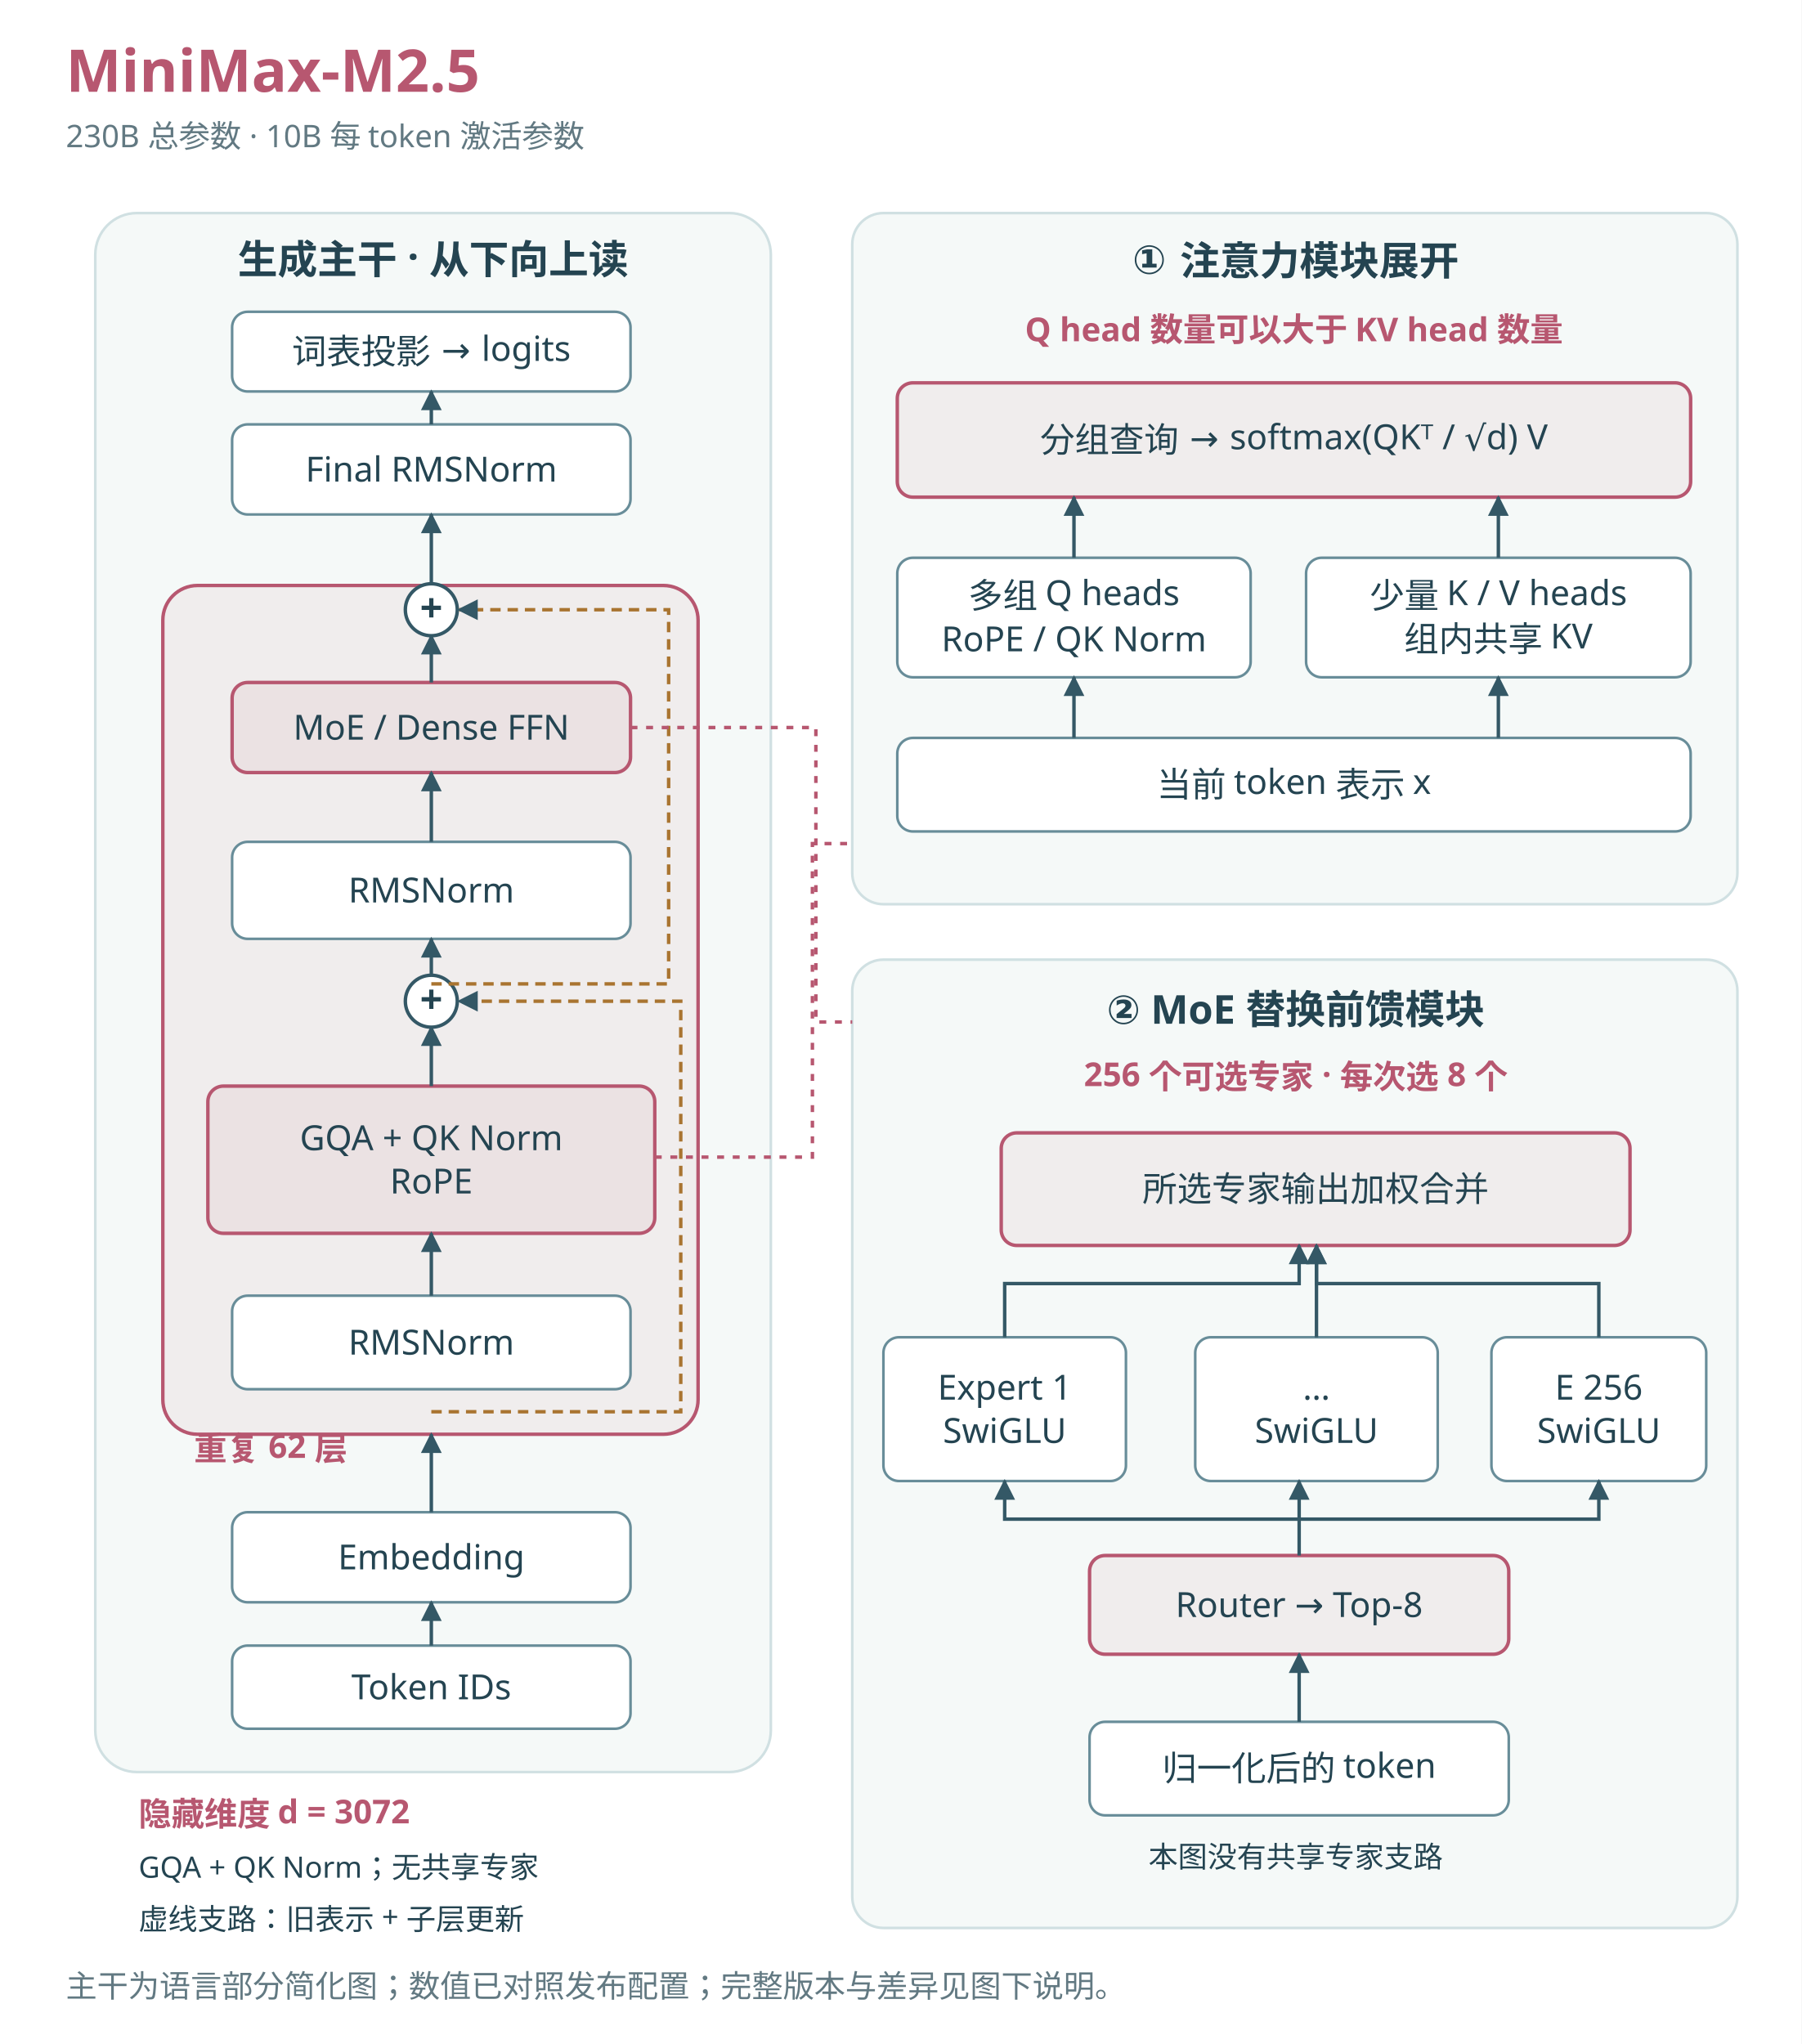
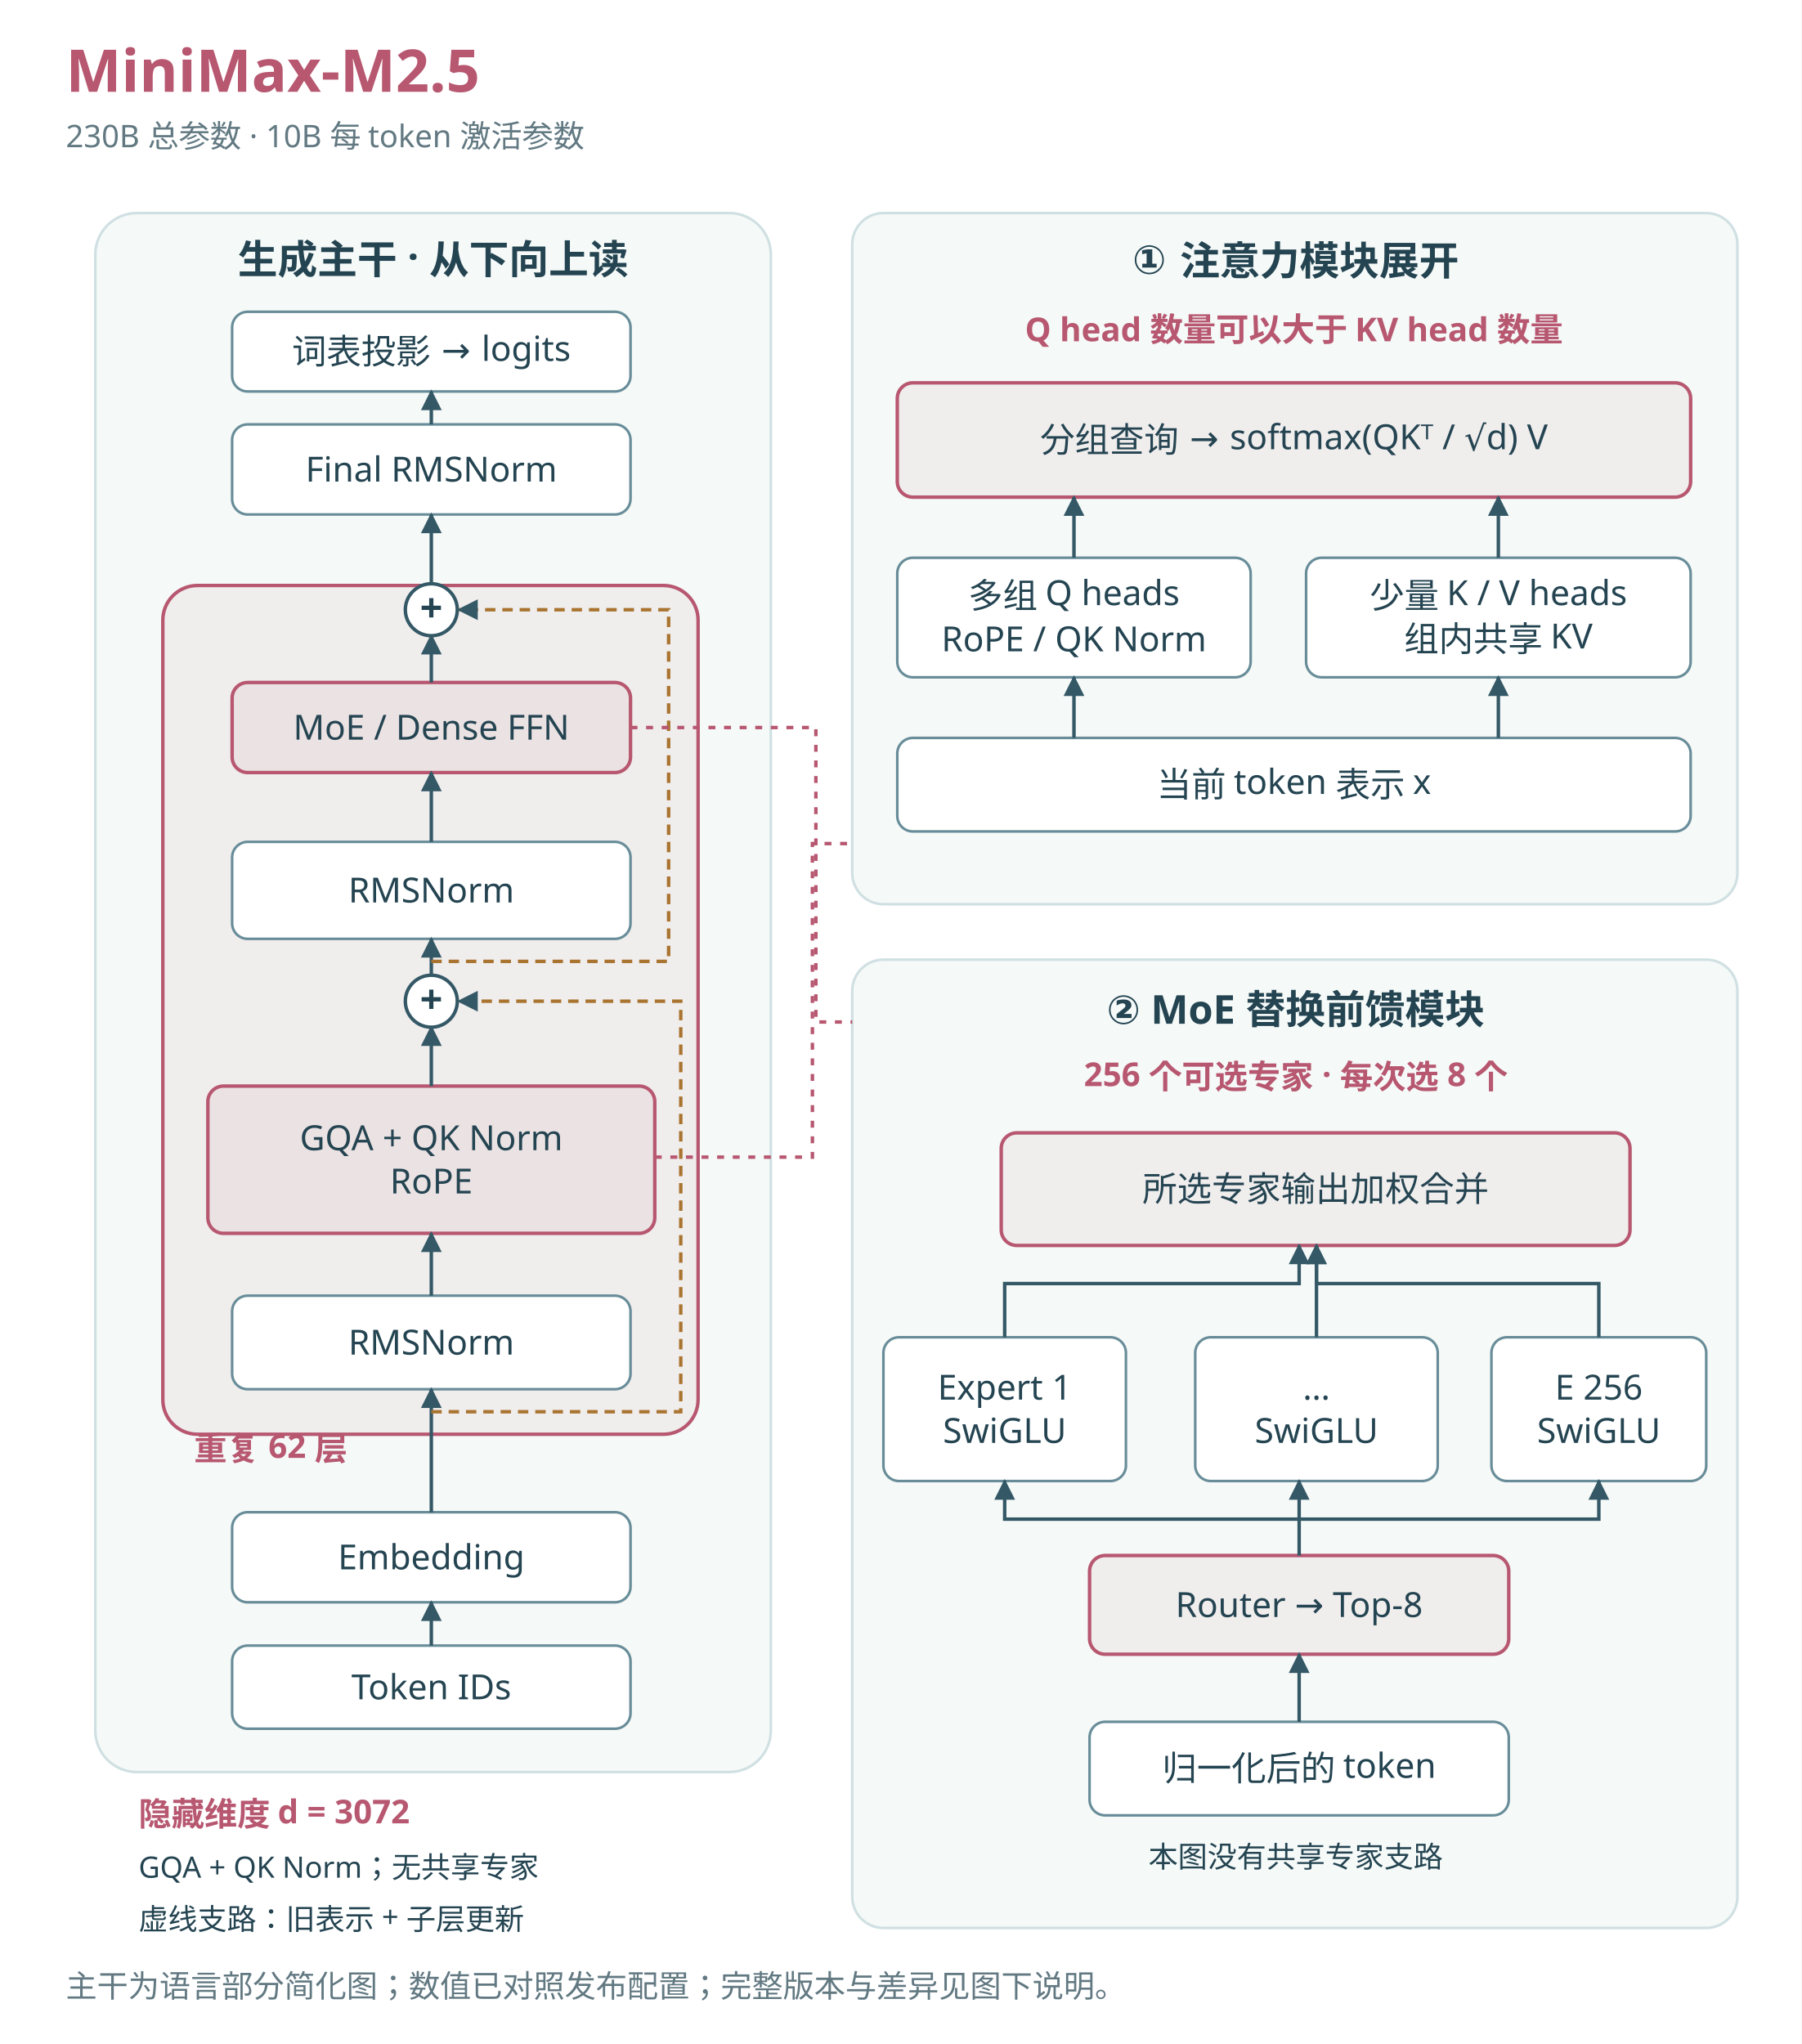
<svg xmlns="http://www.w3.org/2000/svg" width="1040" height="1180" viewBox="0 0 1040 1180" role="img" aria-labelledby="title desc">
  <defs>
    <marker id="arrow" viewBox="0 0 10 10" refX="9" refY="5" markerWidth="6" markerHeight="6" orient="auto-start-reverse">
      <path d="M0 0L10 5L0 10Z" fill="#345866" />
    </marker>
  </defs>
  <style>text{font-family:'Avenir Next','PingFang SC','Microsoft YaHei',sans-serif;fill:#244451}.label{font-size:20px}.title{font-size:34px;font-weight:700;fill:#b75770}.subtitle{font-size:18px;fill:#627982}.heading{font-size:23px;font-weight:650}.small{font-size:17px}.note{font-size:19px;fill:#b75770;font-weight:600}.node{fill:white;stroke:#688d99;stroke-width:1.5}.accent{fill:#b7577012;stroke:#b75770;stroke-width:2}.edge{fill:none;stroke:#345866;stroke-width:2}.skip{fill:none;stroke:#a97430;stroke-width:2;stroke-dasharray:6 4}.callout{fill:none;stroke:#b75770;stroke-width:2;stroke-dasharray:4 5}.frame{fill:#f5f9f8;stroke:#d0e0e2;stroke-width:1.5}</style>
  <rect width="1040" height="1180" fill="#fff" />
  <text x="38" y="53" class="title" text-anchor="start">MiniMax-M2.5</text>
  <text x="38" y="85" class="subtitle" text-anchor="start">230B 总参数 · 10B 每 token 激活参数</text>
  <rect x="55" y="123" width="390" height="900" rx="24" class="frame" />
  <text x="250" y="158" class="heading" text-anchor="middle">生成主干 · 从下向上读</text>
  <rect x="94" y="338" width="309" height="490" rx="20" class="accent" />
  <rect x="134" y="950" width="230" height="48" rx="9" class="node" />
  <text x="249" y="981" class="label" text-anchor="middle">Token IDs</text>
  <rect x="134" y="873" width="230" height="52" rx="9" class="node" />
  <text x="249" y="906" class="label" text-anchor="middle">Embedding</text>
  <rect x="134" y="748" width="230" height="54" rx="9" class="node" />
  <text x="249" y="782" class="label" text-anchor="middle">RMSNorm</text>
  <rect x="120" y="627" width="258" height="85" rx="9" class="accent" />
  <text x="249" y="664" class="label" text-anchor="middle">GQA + QK Norm</text>
  <text x="249" y="689" class="label" text-anchor="middle">RoPE</text>
  <rect x="134" y="486" width="230" height="56" rx="9" class="node" />
  <text x="249" y="521" class="label" text-anchor="middle">RMSNorm</text>
  <rect x="134" y="394" width="230" height="52" rx="9" class="accent" />
  <text x="249" y="427" class="label" text-anchor="middle">MoE / Dense FFN</text>
  <rect x="134" y="245" width="230" height="52" rx="9" class="node" />
  <text x="249" y="278" class="label" text-anchor="middle">Final RMSNorm</text>
  <rect x="134" y="180" width="230" height="46" rx="9" class="node" />
  <text x="249" y="210" class="label" text-anchor="middle">词表投影 → logits</text>
  <path d="M249 950V925" class="edge" marker-end="url(#arrow)" />
-   <path d="M249 873V828" class="edge" marker-end="url(#arrow)" />
+   <path d="M249 873V802" class="edge" marker-end="url(#arrow)" />
  <path d="M249 748V712" class="edge" marker-end="url(#arrow)" />
  <path d="M249 627V593" class="edge" marker-end="url(#arrow)" />
  <path d="M249 563V542" class="edge" marker-end="url(#arrow)" />
  <path d="M249 486V446" class="edge" marker-end="url(#arrow)" />
  <path d="M249 394V367" class="edge" marker-end="url(#arrow)" />
  <path d="M249 337V297" class="edge" marker-end="url(#arrow)" />
  <path d="M249 245V226" class="edge" marker-end="url(#arrow)" />
  <circle cx="249" cy="578" r="15" fill="white" stroke="#345866" stroke-width="2" />
  <text x="249" y="585" class="heading" text-anchor="middle">+</text>
  <circle cx="249" cy="352" r="15" fill="white" stroke="#345866" stroke-width="2" />
  <text x="249" y="359" class="heading" text-anchor="middle">+</text>
  <path d="M249 815H393V578H265" class="skip" marker-end="url(#arrow)" />
-   <path d="M249 568H386V352H265" class="skip" marker-end="url(#arrow)" />
+   <path d="M249 555H386V352H265" class="skip" marker-end="url(#arrow)" />
  <text x="112" y="843" class="note" text-anchor="start">重复 62 层</text>
  <text x="80" y="1054" class="note" text-anchor="start">隐藏维度 d = 3072</text>
  <text x="80" y="1084" class="small" text-anchor="start">GQA + QK Norm；无共享专家</text>
  <text x="80" y="1114" class="small" text-anchor="start">虚线支路：旧表示 + 子层更新</text>
  <rect x="492" y="123" width="511" height="399" rx="18" class="frame" />
  <text x="748" y="158" class="heading" text-anchor="middle">① 注意力模块展开</text>
  <rect x="518" y="426" width="458" height="54" rx="9" class="node" />
  <text x="747" y="460" class="label" text-anchor="middle">当前 token 表示 x</text>
  <rect x="518" y="322" width="204" height="69" rx="9" class="node" />
  <text x="620" y="351" class="label" text-anchor="middle">多组 Q heads</text>
  <text x="620" y="376" class="label" text-anchor="middle">RoPE / QK Norm</text>
  <rect x="754" y="322" width="222" height="69" rx="9" class="node" />
  <text x="865" y="351" class="label" text-anchor="middle">少量 K / V heads</text>
  <text x="865" y="376" class="label" text-anchor="middle">组内共享 KV</text>
  <path d="M620 426V391" class="edge" marker-end="url(#arrow)" />
  <path d="M865 426V391" class="edge" marker-end="url(#arrow)" />
  <rect x="518" y="221" width="458" height="66" rx="9" class="accent" />
  <text x="747" y="261" class="label" text-anchor="middle">分组查询 → softmax(QKᵀ / √d) V</text>
  <path d="M620 322V287" class="edge" marker-end="url(#arrow)" />
  <path d="M865 322V287" class="edge" marker-end="url(#arrow)" />
  <text x="747" y="197" class="note" text-anchor="middle">Q head 数量可以大于 KV head 数量</text>
  <path d="M378 668H469V487H492" class="callout" />
  <rect x="492" y="554" width="511" height="559" rx="18" class="frame" />
  <text x="748" y="591" class="heading" text-anchor="middle">② MoE 替换前馈模块</text>
  <rect x="629" y="994" width="242" height="54" rx="9" class="node" />
  <text x="750" y="1028" class="label" text-anchor="middle">归一化后的 token</text>
  <rect x="629" y="898" width="242" height="57" rx="9" class="accent" />
  <text x="750" y="933.5" class="label" text-anchor="middle">Router → Top-8</text>
  <path d="M750 994V955" class="edge" marker-end="url(#arrow)" />
  <rect x="510" y="772" width="140" height="83" rx="9" class="node" />
  <text x="580" y="808" class="label" text-anchor="middle">Expert 1</text>
  <text x="580" y="833" class="label" text-anchor="middle">SwiGLU</text>
  <rect x="690" y="772" width="140" height="83" rx="9" class="node" />
  <text x="760" y="808" class="label" text-anchor="middle">…</text>
  <text x="760" y="833" class="label" text-anchor="middle">SwiGLU</text>
  <rect x="861" y="772" width="124" height="83" rx="9" class="node" />
  <text x="923" y="808" class="label" text-anchor="middle">E 256</text>
  <text x="923" y="833" class="label" text-anchor="middle">SwiGLU</text>
  <path d="M750 898V877H580V855" class="edge" marker-end="url(#arrow)" />
  <path d="M750 877V855" class="edge" marker-end="url(#arrow)" />
  <path d="M750 877H923V855" class="edge" marker-end="url(#arrow)" />
  <rect x="578" y="654" width="363" height="65" rx="9" class="accent" />
  <text x="759.5" y="693.5" class="label" text-anchor="middle">所选专家输出加权合并</text>
  <path d="M580 772V741H750V719" class="edge" marker-end="url(#arrow)" />
  <path d="M760 772V719" class="edge" marker-end="url(#arrow)" />
  <path d="M923 772V741H760V719" class="edge" marker-end="url(#arrow)" />
  <text x="748" y="627" class="note" text-anchor="middle">256 个可选专家 · 每次选 8 个</text>
  <text x="748" y="1078" class="small" text-anchor="middle">本图没有共享专家支路</text>
  <path d="M364 420H471V590H492" class="callout" />
  <text x="38" y="1153" class="subtitle" text-anchor="start">主干为语言部分简化图；数值已对照发布配置；完整版本与差异见图下说明。</text>
</svg>
